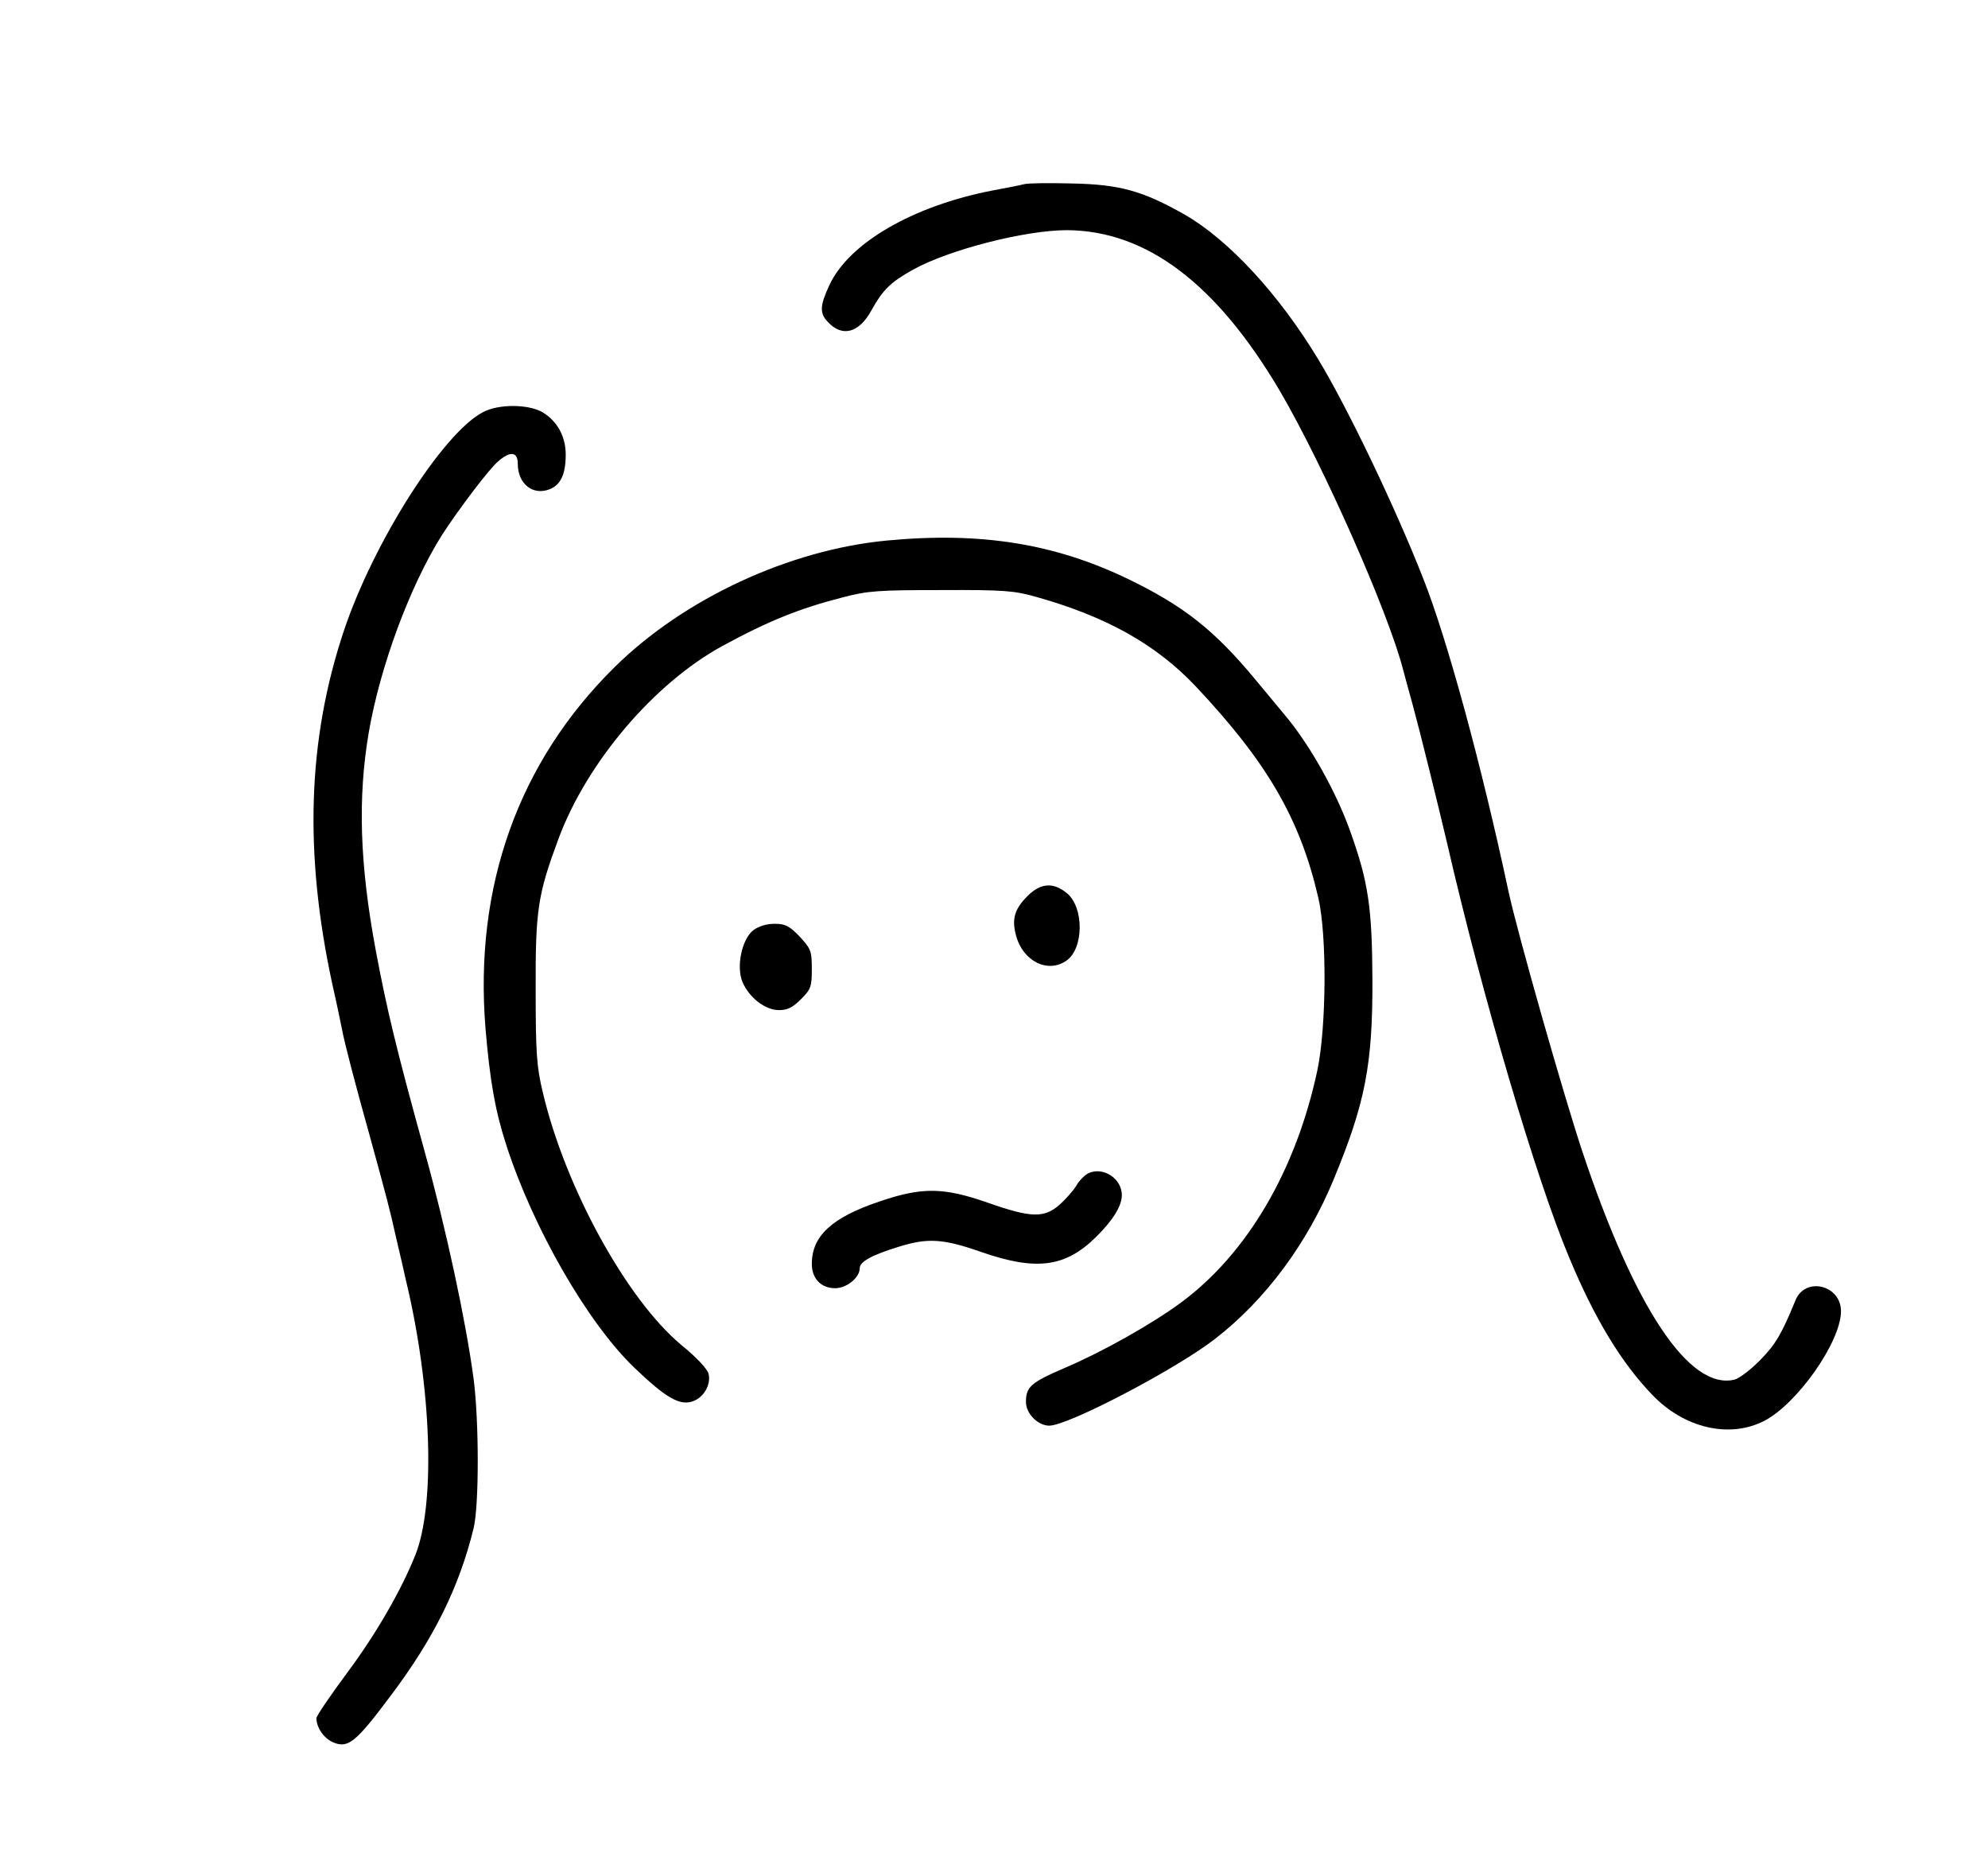
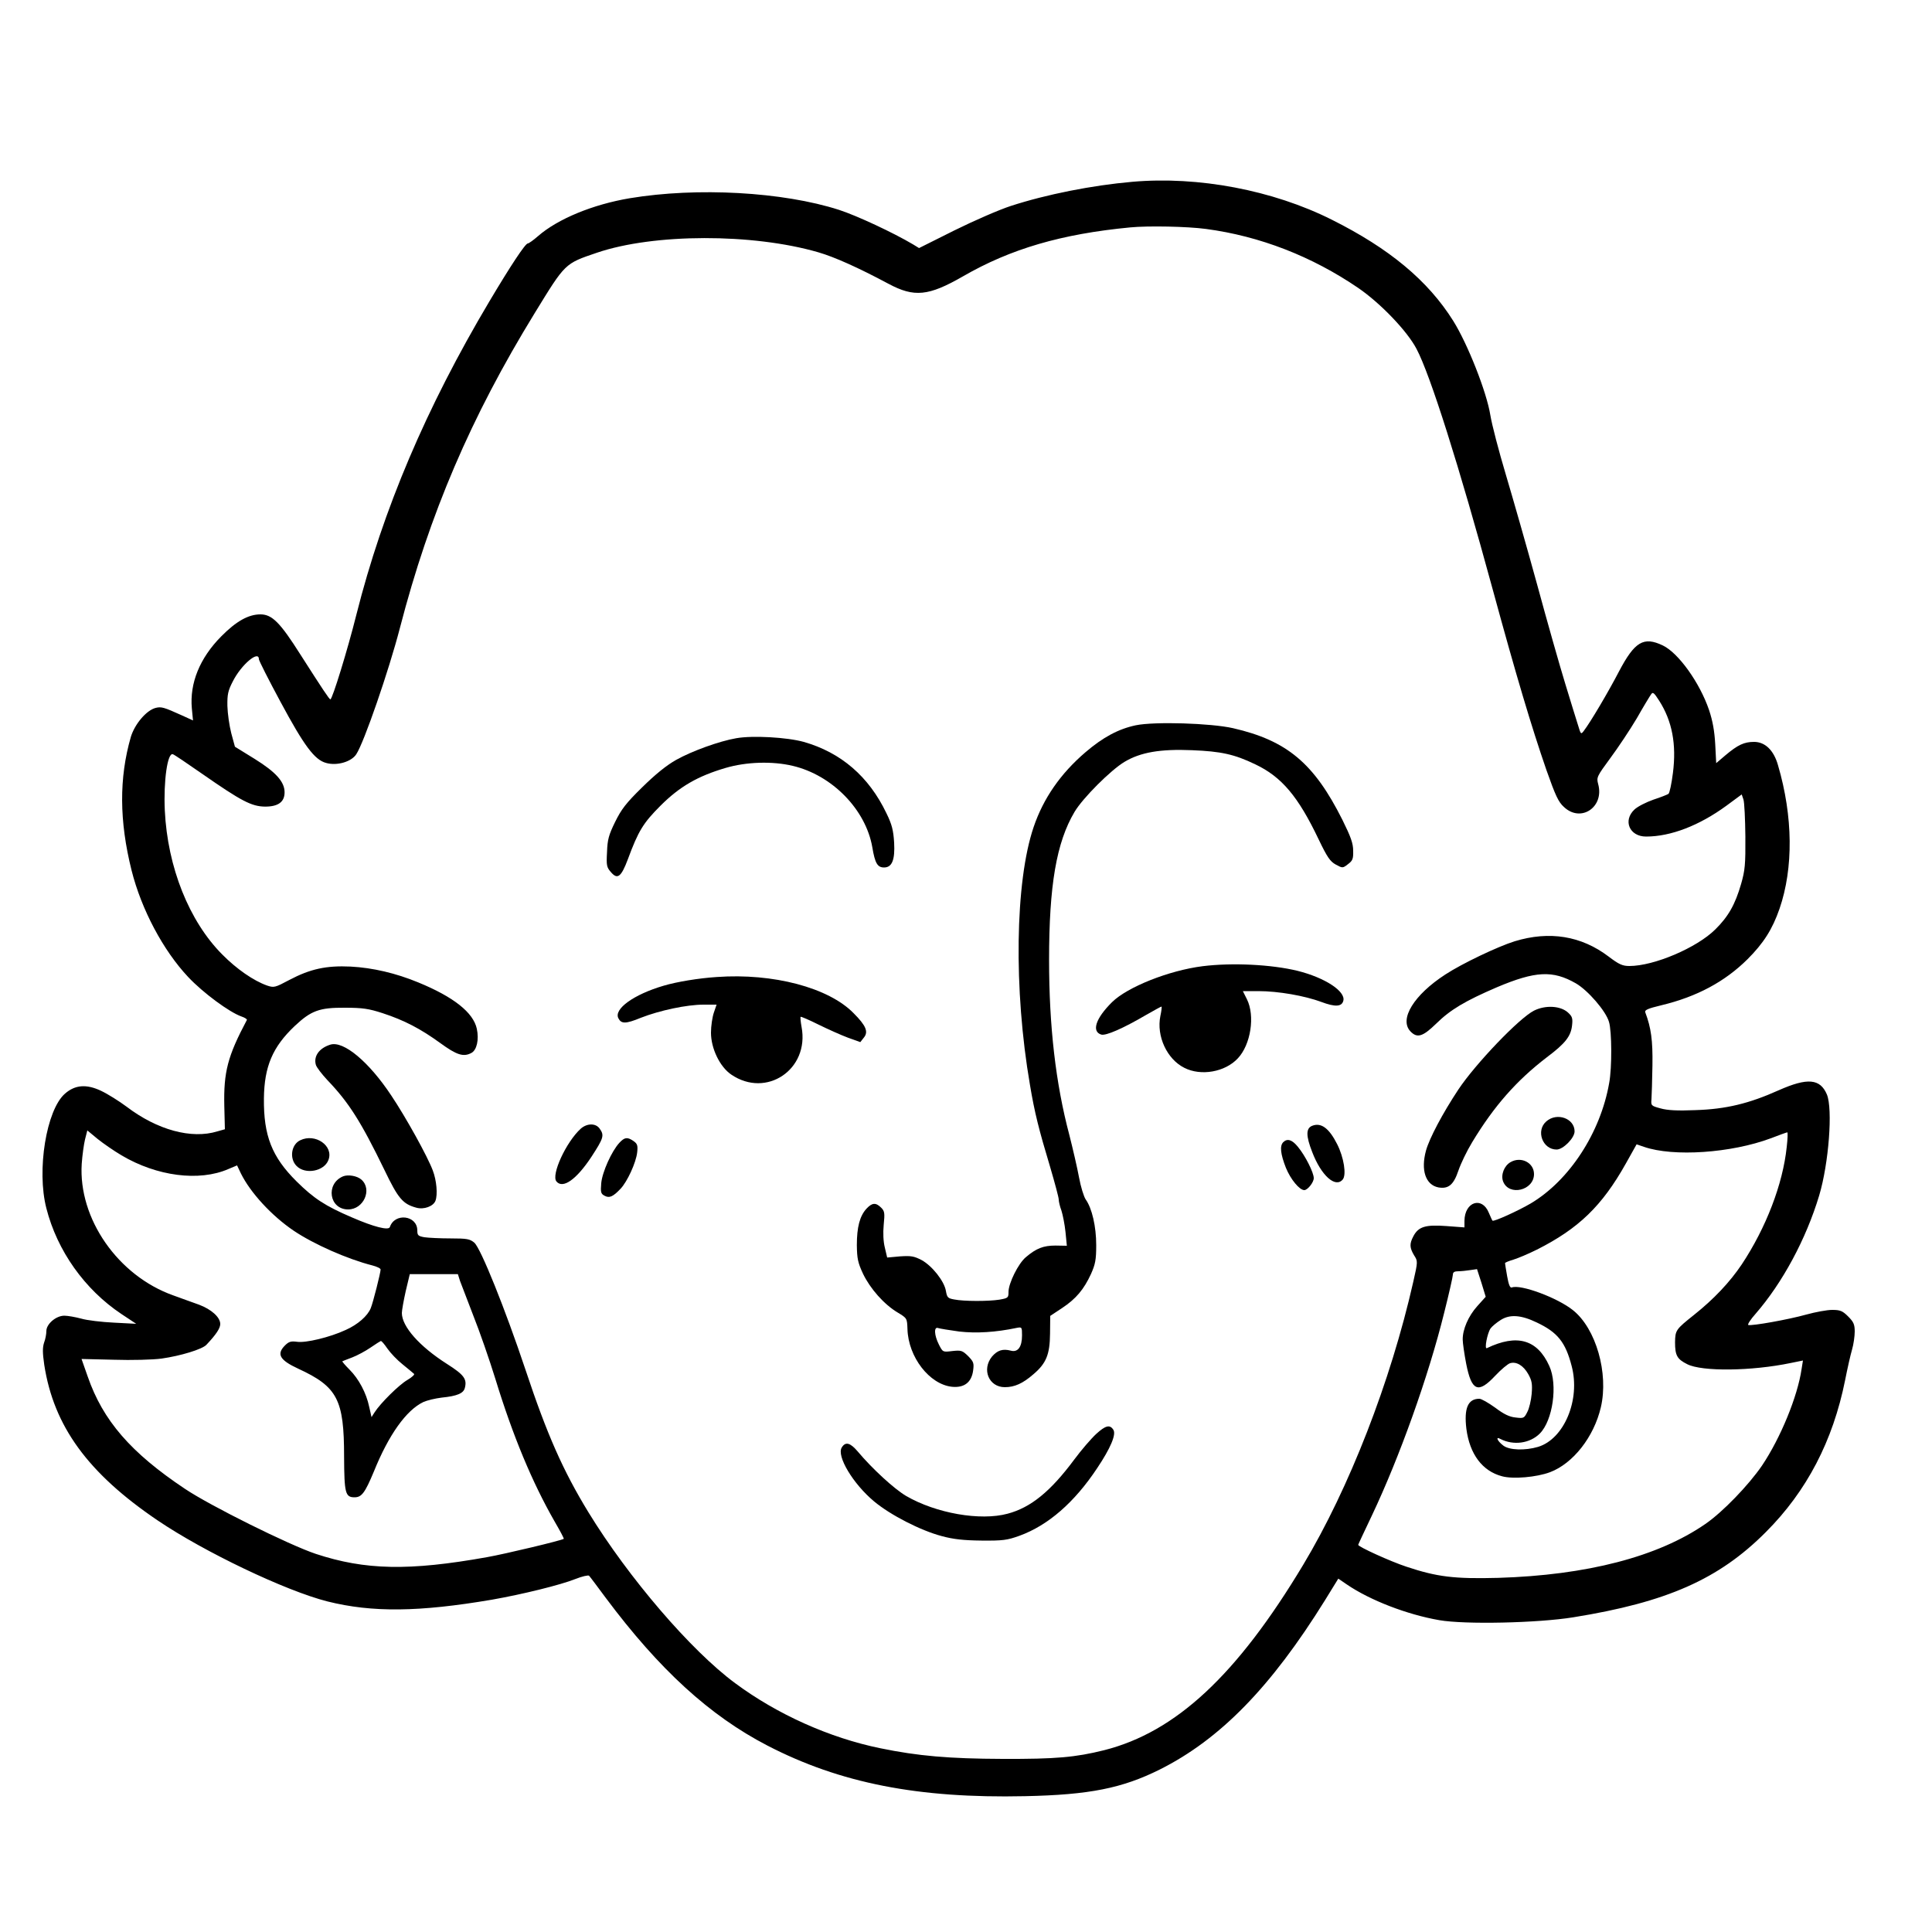
- <svg xmlns="http://www.w3.org/2000/svg" version="1.0" width="622pt" height="582pt" viewBox="0 0 622 582" preserveAspectRatio="xMidYMid meet">
-   <g transform="translate(0,582) scale(0.1,-0.1)" fill="#000000" stroke="none">
-     <path d="M3205 5244 c-11 -3 -56 -12 -100 -20 -248 -48 -449 -164 -510 -296 -30 -64 -31 -88 -5 -115 45 -49 98 -35 137 37 35 63 59 87 129 126 113 63 352 124 483 124 249 -2 468 -168 666 -504 135 -231 338 -689 385 -871 4 -16 18 -66 30 -110 23 -84 79 -311 107 -430 110 -479 280 -1056 383 -1300 80 -192 163 -328 259 -428 100 -105 242 -138 351 -82 104 54 240 248 240 343 0 82 -111 109 -142 35 -43 -105 -62 -138 -110 -187 -29 -30 -66 -58 -81 -62 -141 -34 -312 222 -476 713 -61 184 -203 684 -231 813 -84 394 -192 791 -267 980 -87 222 -236 533 -328 685 -123 204 -281 375 -419 454 -131 74 -202 94 -351 97 -71 2 -139 1 -150 -2z" />
-     <path d="M1510 4530 c-126 -67 -342 -408 -434 -683 -114 -341 -125 -696 -36 -1107 12 -52 25 -115 30 -140 8 -43 40 -166 90 -345 47 -171 61 -223 80 -310 12 -49 25 -108 30 -130 81 -336 93 -703 29 -861 -44 -110 -123 -246 -209 -362 -55 -74 -100 -140 -100 -147 0 -30 24 -64 53 -76 46 -19 70 0 177 143 137 181 217 343 262 528 17 71 17 332 0 465 -24 181 -86 470 -154 715 -88 318 -118 444 -152 625 -51 273 -57 480 -22 685 36 207 128 455 228 615 51 79 148 208 177 232 38 33 61 30 61 -8 0 -63 48 -101 101 -79 34 14 49 48 49 108 0 56 -26 104 -72 132 -44 26 -139 27 -188 0z" />
-     <path d="M2775 4129 c-306 -29 -635 -182 -852 -396 -301 -297 -440 -686 -404 -1130 14 -165 30 -257 65 -365 84 -260 254 -556 401 -697 98 -94 142 -119 182 -105 35 12 58 52 50 86 -4 16 -38 52 -86 91 -170 142 -363 492 -433 791 -19 79 -22 122 -22 321 -1 249 7 297 71 470 89 240 299 487 513 604 145 79 243 118 376 152 79 21 113 23 309 23 195 1 229 -2 296 -21 221 -62 376 -149 500 -280 224 -238 327 -415 384 -663 27 -117 25 -403 -3 -537 -67 -315 -220 -575 -427 -728 -91 -67 -245 -154 -365 -205 -105 -45 -120 -59 -120 -106 0 -36 37 -74 73 -74 59 0 397 177 518 271 159 123 289 299 372 500 98 237 122 357 121 624 -1 228 -13 307 -70 466 -44 123 -127 271 -204 362 -10 12 -52 63 -93 112 -127 153 -222 228 -392 311 -232 113 -464 151 -760 123z" />
-     <path d="M3215 3017 c-41 -41 -50 -72 -36 -124 22 -81 100 -119 158 -78 54 38 55 165 2 210 -43 36 -83 33 -124 -8z" />
-     <path d="M2357 2910 c-36 -28 -54 -114 -34 -162 21 -49 71 -88 114 -88 27 0 43 8 69 34 31 31 34 39 34 95 0 56 -3 63 -38 101 -33 34 -45 40 -79 40 -25 0 -50 -8 -66 -20z" />
-     <path d="M3404 2149 c-11 -6 -28 -23 -37 -39 -9 -15 -33 -42 -52 -59 -48 -42 -89 -41 -223 6 -140 49 -207 50 -341 4 -149 -50 -211 -108 -211 -195 0 -46 29 -76 73 -76 36 0 77 33 77 63 0 20 38 41 123 67 90 28 138 25 258 -17 170 -59 261 -48 357 46 53 52 82 98 82 132 0 53 -60 91 -106 68z" />
+ <svg xmlns="http://www.w3.org/2000/svg" version="1.0" width="1000pt" height="1000pt" viewBox="0 0 1000 1000" preserveAspectRatio="xMidYMid meet">
+   <g transform="translate(0,1000) scale(0.1,-0.1)" fill="#000000" stroke="none">
+     <path d="M5861 9059 c-207 -18 -445 -65 -629 -125 -59 -19 -190 -76 -291 -126 l-184 -92 -31 19 c-101 60 -291 149 -384 179 -290 93 -733 118 -1082 60 -191 -32 -373 -107 -475 -196 -24 -21 -48 -38 -53 -38 -13 0 -89 -115 -199 -300 -327 -550 -551 -1077 -688 -1620 -46 -184 -125 -440 -135 -440 -6 1 -38 49 -155 232 -105 166 -147 208 -207 208 -62 0 -125 -35 -203 -114 -111 -112 -164 -242 -152 -373 l6 -62 -57 26 c-95 43 -107 46 -136 39 -48 -12 -109 -84 -129 -151 -61 -212 -60 -434 4 -690 51 -203 164 -415 293 -552 77 -82 213 -182 275 -204 18 -6 30 -14 29 -18 -100 -188 -121 -270 -117 -446 l3 -120 -39 -11 c-134 -41 -311 7 -470 128 -39 29 -98 66 -132 82 -76 36 -135 31 -187 -15 -96 -84 -147 -396 -96 -593 56 -220 198 -420 388 -547 l77 -51 -115 6 c-63 3 -140 12 -170 21 -30 8 -69 15 -87 15 -43 0 -93 -43 -93 -79 0 -16 -5 -43 -12 -61 -8 -25 -8 -52 1 -114 49 -318 226 -561 586 -805 242 -164 663 -365 880 -420 232 -58 474 -55 851 9 159 28 354 76 432 107 35 14 67 21 71 17 5 -5 43 -56 86 -114 277 -371 538 -610 837 -765 377 -195 781 -274 1333 -262 334 7 503 41 698 138 313 157 576 427 855 876 l69 112 44 -30 c120 -82 312 -156 479 -185 132 -23 509 -15 694 15 484 78 753 197 996 441 212 212 347 472 410 785 12 61 28 132 36 159 8 27 14 70 14 94 0 37 -6 50 -34 78 -29 29 -41 34 -83 34 -26 0 -86 -11 -133 -24 -93 -26 -283 -60 -301 -54 -5 2 11 28 38 58 139 160 261 386 329 612 50 167 71 448 40 523 -35 82 -100 88 -249 22 -154 -69 -273 -98 -432 -103 -92 -4 -145 -1 -180 9 -49 13 -50 15 -47 48 1 19 4 97 5 174 2 131 -7 195 -37 275 -5 12 13 20 84 37 183 44 328 122 445 238 83 83 129 155 166 262 72 210 70 476 -8 742 -22 78 -67 121 -124 121 -51 0 -84 -15 -149 -70 l-47 -40 -5 98 c-4 69 -13 120 -32 177 -48 141 -158 295 -239 334 -100 48 -146 20 -228 -136 -53 -102 -146 -260 -182 -307 -14 -18 -15 -17 -29 30 -9 27 -38 123 -66 214 -28 91 -94 323 -146 515 -53 193 -126 448 -162 569 -36 120 -72 258 -80 307 -19 120 -118 370 -192 488 -131 209 -331 375 -629 524 -305 153 -691 226 -1032 196z m381 -244 c279 -37 549 -142 789 -306 115 -79 253 -223 301 -315 71 -134 220 -605 394 -1244 122 -448 201 -712 278 -935 47 -133 62 -166 91 -192 88 -83 210 0 177 119 -9 34 -7 39 63 134 40 54 102 147 137 206 34 60 68 116 74 124 9 14 15 9 42 -33 67 -105 90 -225 71 -374 -7 -55 -17 -103 -23 -108 -6 -4 -41 -18 -78 -30 -37 -13 -81 -35 -98 -51 -61 -57 -26 -140 60 -140 128 0 275 57 415 159 l80 59 9 -26 c5 -15 9 -101 10 -192 1 -145 -2 -175 -22 -245 -31 -107 -66 -169 -134 -236 -96 -95 -317 -189 -444 -189 -36 0 -54 8 -108 49 -141 107 -306 134 -486 79 -87 -27 -272 -115 -359 -172 -162 -105 -240 -231 -181 -294 35 -37 64 -28 133 39 74 73 150 118 315 189 199 84 289 89 409 20 62 -36 155 -143 171 -199 15 -48 16 -238 1 -317 -45 -257 -206 -504 -406 -623 -65 -38 -192 -96 -198 -89 -2 2 -10 20 -19 41 -35 86 -125 57 -126 -42 l0 -34 -94 7 c-108 8 -145 -3 -171 -54 -20 -38 -19 -58 4 -97 20 -31 20 -32 -4 -138 -117 -516 -331 -1067 -570 -1465 -343 -571 -659 -865 -1030 -959 -149 -37 -249 -46 -525 -45 -279 1 -438 15 -633 55 -264 54 -535 176 -752 337 -229 169 -552 546 -759 884 -132 216 -215 404 -326 738 -105 314 -231 628 -265 658 -23 19 -37 22 -123 22 -53 0 -114 3 -135 6 -33 6 -37 10 -37 35 0 79 -117 93 -142 18 -6 -19 -82 0 -197 50 -138 59 -197 98 -286 186 -128 127 -171 237 -169 430 2 165 45 266 159 374 85 80 128 96 260 95 92 0 124 -5 195 -28 113 -37 197 -81 299 -155 85 -62 120 -73 161 -51 28 15 40 69 28 125 -18 84 -120 165 -303 240 -116 48 -236 76 -350 82 -126 6 -209 -12 -317 -69 -75 -40 -80 -41 -116 -29 -70 25 -157 85 -232 161 -171 172 -283 451 -297 746 -7 152 14 301 42 290 7 -2 75 -48 151 -101 204 -142 256 -169 326 -170 68 0 101 24 101 74 0 54 -44 104 -155 173 l-102 63 -19 70 c-10 39 -19 102 -20 141 -1 59 3 79 28 127 43 86 135 164 135 115 0 -7 50 -106 112 -221 122 -227 176 -300 236 -316 56 -16 131 6 156 45 40 60 169 434 226 654 153 590 367 1091 698 1630 159 259 154 255 322 312 294 100 806 101 1146 2 83 -24 208 -80 363 -163 133 -71 207 -64 386 39 246 142 509 219 865 253 92 9 296 5 392 -8z m-5613 -4795 c182 -108 401 -137 553 -71 l45 19 20 -42 c49 -99 158 -218 273 -296 104 -70 278 -147 408 -180 23 -6 42 -15 42 -21 0 -16 -39 -171 -51 -200 -16 -40 -67 -85 -130 -113 -82 -38 -207 -68 -252 -61 -31 4 -42 1 -62 -19 -45 -45 -27 -76 68 -120 204 -94 238 -160 238 -456 1 -188 6 -210 54 -210 37 0 54 23 100 133 77 191 168 318 256 360 20 9 62 19 95 23 80 8 113 22 120 50 12 46 -4 68 -92 124 -143 91 -234 194 -234 264 0 13 9 64 20 113 l21 88 124 0 125 0 11 -35 c7 -19 38 -100 69 -180 32 -80 83 -227 114 -327 91 -297 191 -536 306 -737 28 -48 50 -89 48 -91 -10 -8 -302 -78 -398 -95 -403 -72 -630 -67 -885 17 -138 46 -547 249 -678 337 -280 187 -424 353 -503 581 l-32 91 167 -4 c92 -3 203 0 247 6 99 14 210 48 232 71 51 54 72 86 72 108 0 35 -46 76 -110 100 -30 11 -90 32 -133 48 -287 102 -492 398 -474 681 3 44 11 101 17 126 l12 47 53 -44 c30 -24 85 -62 124 -85z m8619 43 c-20 -192 -107 -418 -233 -608 -62 -92 -144 -179 -247 -261 -94 -75 -97 -79 -98 -142 0 -68 11 -87 63 -113 76 -39 333 -36 535 6 l64 13 -7 -44 c-21 -143 -109 -357 -205 -500 -70 -102 -203 -240 -293 -302 -246 -170 -614 -265 -1072 -279 -228 -6 -317 5 -476 58 -82 27 -249 103 -249 113 0 2 32 70 71 152 143 302 292 718 374 1049 25 99 45 188 45 197 0 13 8 18 28 18 15 0 43 3 62 6 l35 5 23 -71 22 -72 -44 -49 c-46 -51 -76 -121 -75 -173 0 -17 8 -73 18 -125 28 -142 62 -156 150 -62 31 33 66 62 77 65 33 10 69 -12 94 -56 19 -34 22 -51 18 -102 -3 -34 -13 -77 -23 -95 -16 -32 -19 -33 -60 -28 -32 3 -61 17 -106 51 -35 25 -71 46 -82 46 -59 0 -80 -49 -67 -156 17 -130 82 -218 184 -245 57 -16 180 -5 249 21 119 45 227 182 263 336 41 176 -25 408 -145 503 -80 64 -271 135 -316 117 -9 -3 -16 13 -24 58 -6 34 -11 65 -11 68 0 3 19 11 43 18 23 7 78 30 122 52 216 109 337 226 460 445 l56 100 38 -13 c153 -53 452 -32 656 44 44 17 83 31 86 31 3 1 2 -34 -3 -76z m-1294 -908 c108 -51 149 -102 181 -226 46 -174 -39 -377 -174 -418 -68 -20 -148 -17 -179 6 -32 24 -43 50 -16 35 68 -35 153 -23 204 28 67 67 94 252 49 350 -62 137 -167 167 -323 92 -14 -7 2 77 19 102 8 11 32 31 53 44 47 30 105 26 186 -13z m-5949 -135 c16 -23 51 -60 79 -82 28 -23 55 -45 59 -49 5 -3 -11 -18 -35 -32 -43 -25 -139 -120 -169 -167 l-16 -25 -12 53 c-15 72 -54 145 -102 193 -22 22 -39 42 -37 43 2 1 24 10 51 20 26 10 69 33 95 51 26 18 50 33 53 34 4 1 19 -17 34 -39z" />
+     <path d="M5879 6246 c-90 -19 -170 -62 -260 -139 -130 -111 -219 -240 -269 -388 -96 -282 -104 -841 -19 -1334 24 -144 46 -231 105 -427 24 -82 44 -156 44 -167 0 -10 6 -36 14 -57 7 -22 17 -72 21 -111 l7 -71 -59 1 c-62 0 -99 -14 -153 -60 -39 -32 -90 -135 -90 -180 0 -30 -2 -32 -47 -40 -57 -9 -184 -9 -234 1 -33 6 -37 10 -43 44 -8 50 -71 130 -126 160 -39 20 -54 23 -112 19 l-66 -6 -12 51 c-8 31 -10 76 -6 118 6 61 5 71 -13 89 -28 28 -47 26 -76 -5 -35 -38 -50 -96 -50 -189 1 -69 5 -90 32 -148 37 -77 109 -159 180 -201 48 -29 48 -30 50 -85 4 -145 114 -287 231 -299 63 -6 101 23 109 85 5 38 2 45 -26 74 -30 29 -36 31 -82 26 -49 -6 -49 -6 -69 33 -25 49 -27 95 -4 86 9 -3 58 -11 109 -18 88 -10 189 -4 298 19 26 5 27 4 27 -39 0 -59 -21 -89 -58 -79 -42 11 -69 2 -97 -30 -55 -67 -17 -159 66 -159 50 0 93 19 148 67 66 56 85 102 86 210 l1 92 62 41 c72 48 112 96 149 176 22 50 27 72 27 149 0 97 -22 191 -54 236 -10 14 -26 66 -35 115 -9 49 -32 148 -50 219 -71 267 -105 564 -105 906 0 387 38 609 132 767 42 71 188 217 259 259 82 49 184 67 349 60 150 -6 219 -21 327 -73 137 -65 222 -166 328 -388 45 -94 60 -115 89 -131 35 -19 36 -19 63 2 24 18 28 27 27 69 0 39 -12 72 -56 161 -147 293 -287 410 -566 474 -115 26 -406 35 -503 15z" />
+     <path d="M3811 6179 c-88 -15 -231 -67 -311 -112 -50 -28 -108 -75 -176 -142 -84 -82 -108 -114 -140 -179 -33 -67 -40 -92 -42 -156 -4 -69 -2 -79 20 -104 34 -40 53 -26 88 67 54 146 79 187 169 277 99 99 193 153 336 195 108 32 243 36 348 11 204 -48 378 -226 412 -421 14 -84 27 -105 61 -105 41 0 57 39 52 129 -4 63 -11 93 -40 152 -91 190 -235 314 -428 369 -87 24 -265 34 -349 19z" />
+     <path d="M6225 4999 c-175 -22 -390 -108 -469 -186 -85 -84 -107 -152 -56 -168 24 -7 113 32 231 101 42 24 78 44 81 44 2 0 0 -22 -6 -49 -21 -104 34 -223 124 -268 86 -44 211 -22 277 49 67 71 90 220 47 306 l-21 42 81 0 c102 0 239 -24 325 -56 72 -27 106 -25 114 6 13 49 -96 120 -237 155 -135 33 -338 43 -491 24z" />
+     <path d="M3710 4943 c-94 -6 -208 -25 -275 -45 -154 -45 -260 -121 -234 -169 15 -29 38 -29 116 3 97 38 237 68 325 68 l67 0 -14 -41 c-8 -23 -15 -70 -15 -104 0 -82 46 -177 105 -217 182 -124 405 27 364 246 -5 27 -7 51 -5 53 2 2 44 -16 92 -40 49 -24 118 -55 153 -68 l64 -23 18 23 c25 30 12 62 -53 127 -129 132 -416 208 -708 187z" />
+     <path d="M7940 4769 c-76 -38 -303 -275 -392 -409 -82 -124 -149 -251 -167 -315 -28 -102 -2 -178 64 -191 52 -9 79 13 104 88 12 35 43 100 71 146 113 187 229 319 387 440 96 72 124 109 130 165 4 36 1 46 -21 66 -38 35 -116 40 -176 10z" />
+     <path d="M1710 4593 c-58 -18 -88 -60 -75 -105 4 -13 31 -48 59 -78 112 -117 174 -215 296 -466 71 -148 95 -176 165 -195 39 -11 88 7 99 36 12 32 6 105 -14 157 -27 72 -138 273 -215 388 -116 175 -247 284 -315 263z" />
+     <path d="M8004 4196 c-56 -48 -20 -146 53 -146 34 0 93 60 93 94 0 67 -91 100 -146 52z" />
+     <path d="M3006 4158 c-76 -69 -154 -239 -126 -273 33 -40 103 9 181 127 63 97 68 111 43 146 -20 29 -65 29 -98 0z" />
+     <path d="M6792 4173 c-33 -13 -33 -52 0 -136 46 -121 120 -188 158 -142 20 24 6 114 -29 183 -42 83 -83 113 -129 95z" />
+     <path d="M1554 4098 c-47 -22 -57 -95 -19 -133 45 -46 143 -28 165 31 28 73 -68 140 -146 102z" />
+     <path d="M3206 4085 c-40 -43 -89 -152 -94 -209 -4 -47 -2 -55 17 -65 25 -14 44 -5 83 36 35 37 80 135 86 188 4 36 1 45 -19 59 -32 22 -46 20 -73 -9z" />
+     <path d="M6642 4088 c-19 -19 -14 -62 14 -133 24 -59 70 -115 95 -115 17 0 49 40 49 62 0 29 -44 116 -82 162 -30 37 -55 45 -76 24z" />
+     <path d="M7819 3985 c-33 -18 -52 -66 -39 -100 30 -78 160 -47 160 38 0 59 -67 93 -121 62z" />
+     <path d="M1775 3911 c-91 -39 -71 -171 27 -171 80 0 126 103 69 154 -22 20 -70 28 -96 17z" />
+     <path d="M5674 2578 c-26 -24 -77 -83 -114 -133 -122 -164 -224 -248 -345 -280 -141 -38 -370 2 -525 92 -61 36 -174 139 -252 232 -38 44 -62 50 -81 19 -28 -44 58 -188 167 -279 85 -71 241 -151 351 -180 59 -16 112 -22 205 -23 111 -1 133 2 197 25 148 54 284 172 402 350 69 103 99 174 84 198 -18 29 -41 23 -89 -21z" />
  </g>
</svg>
